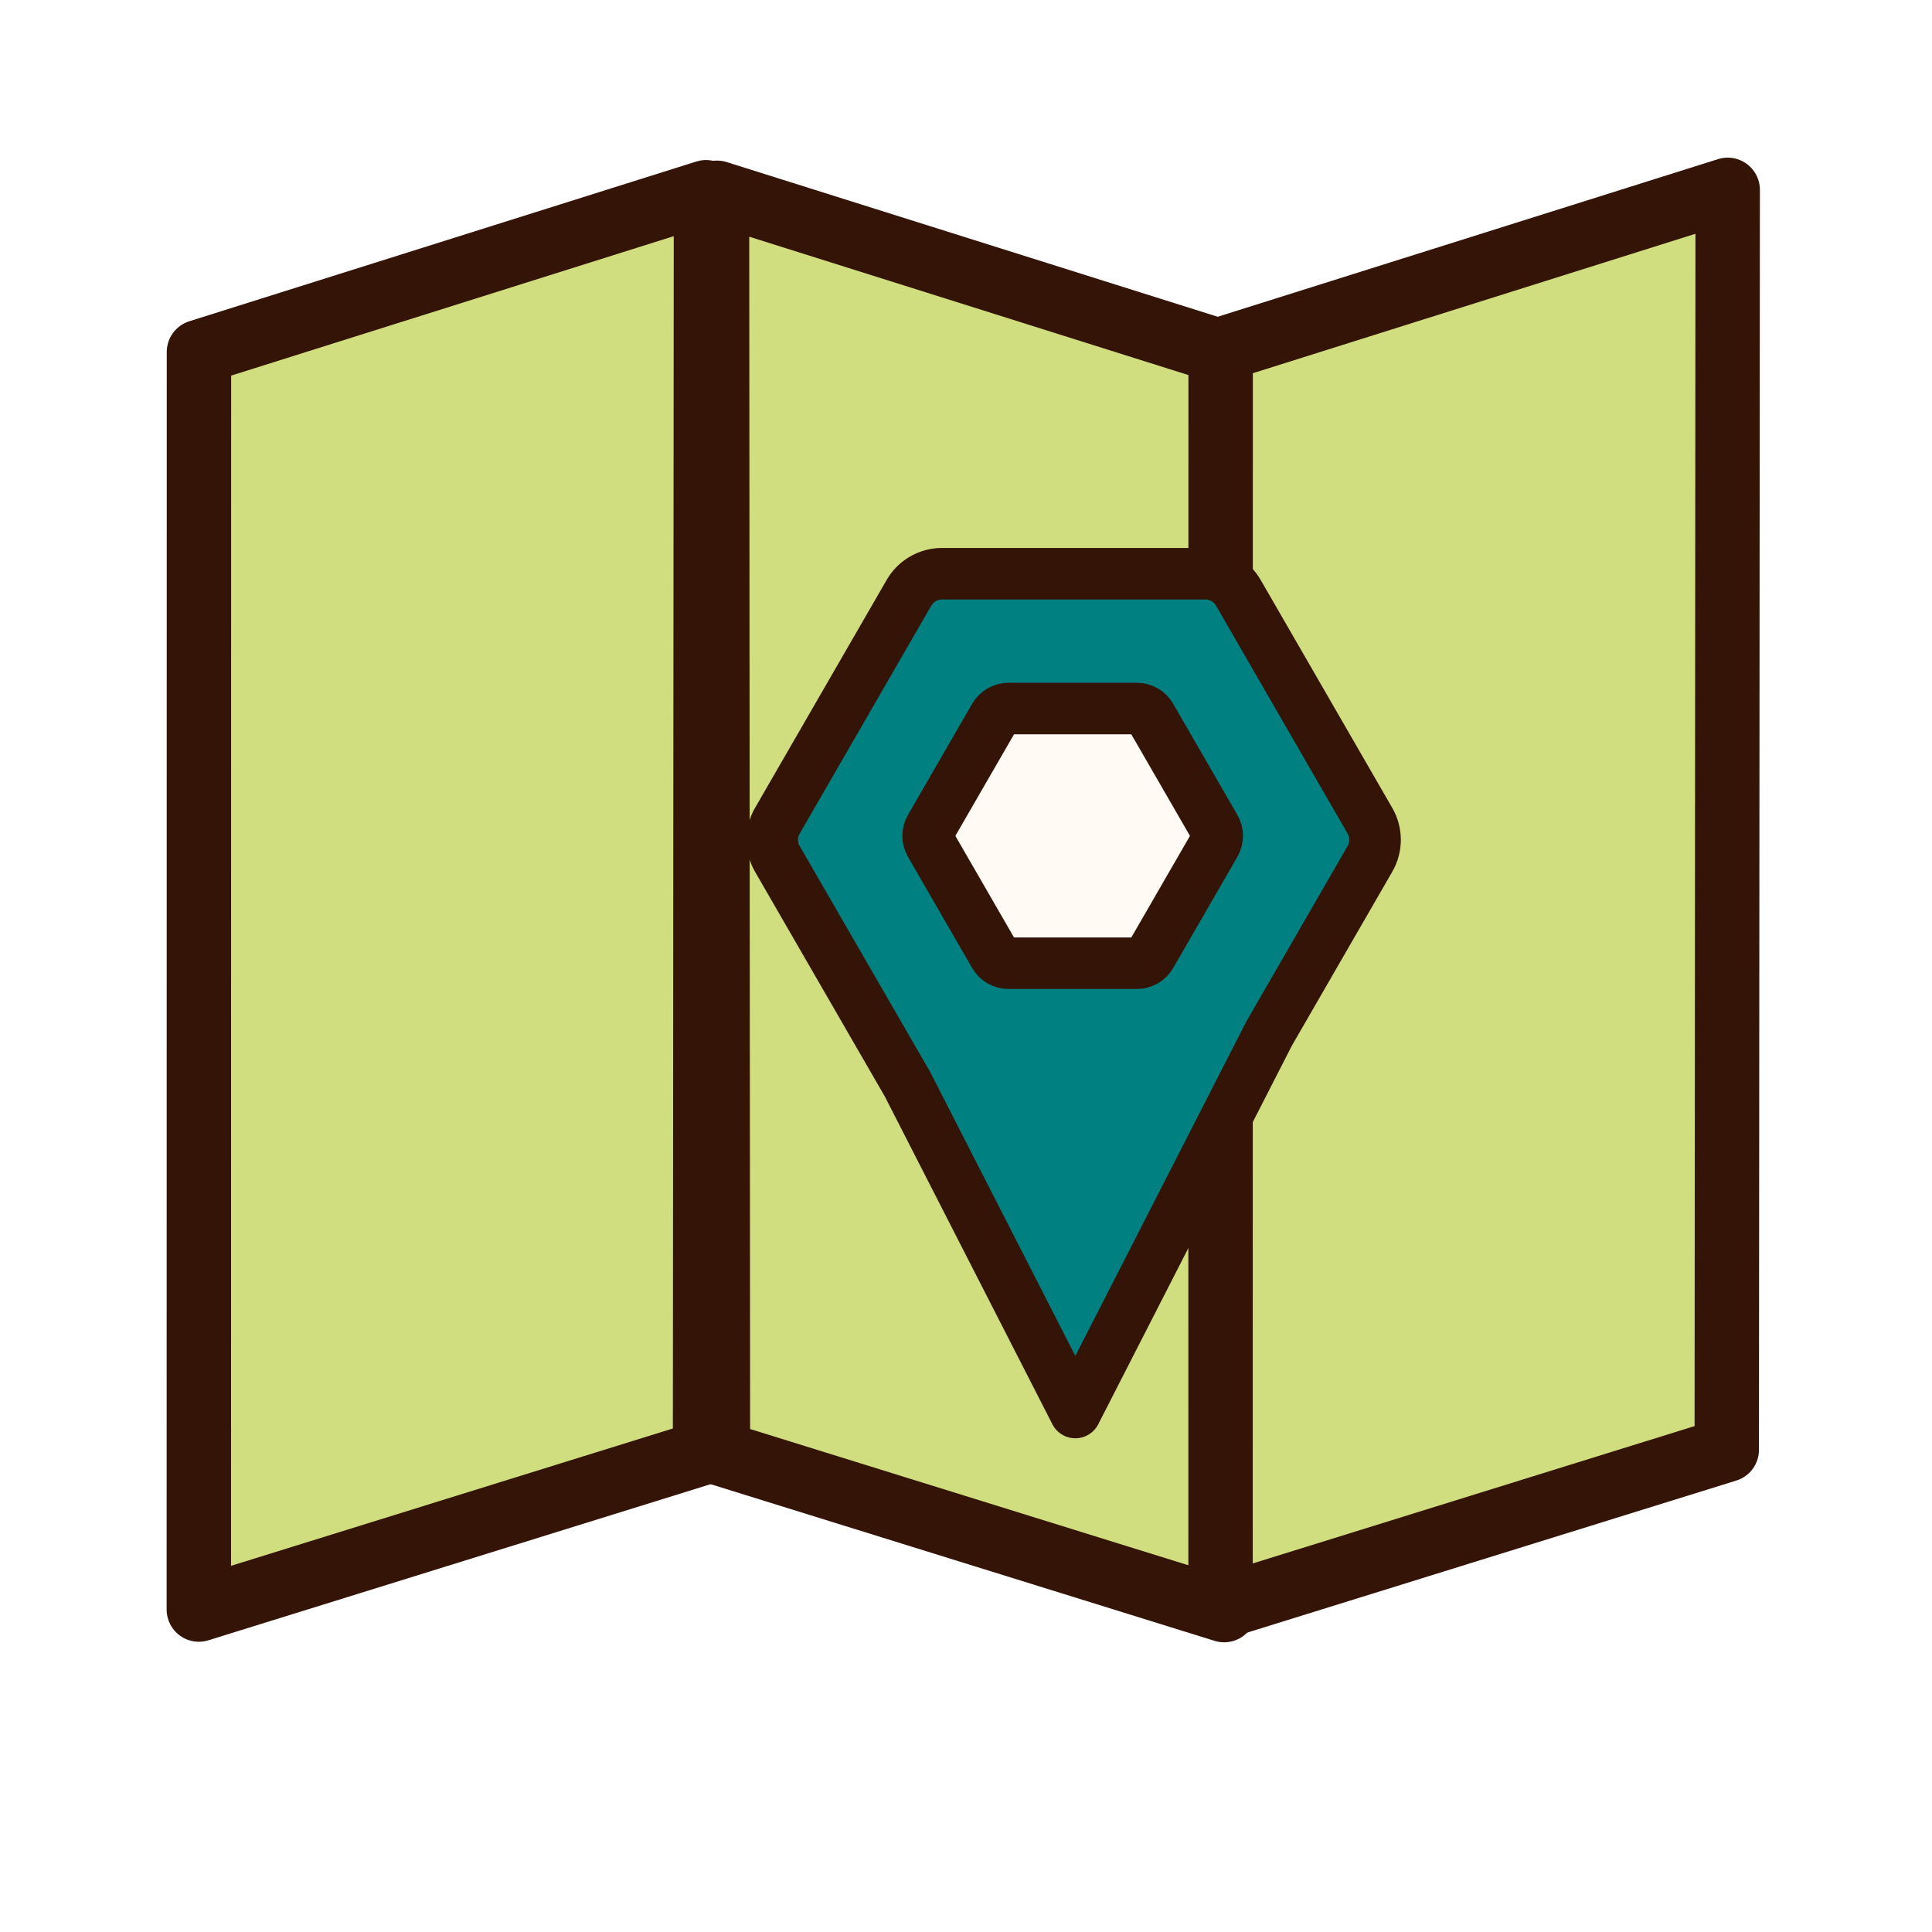
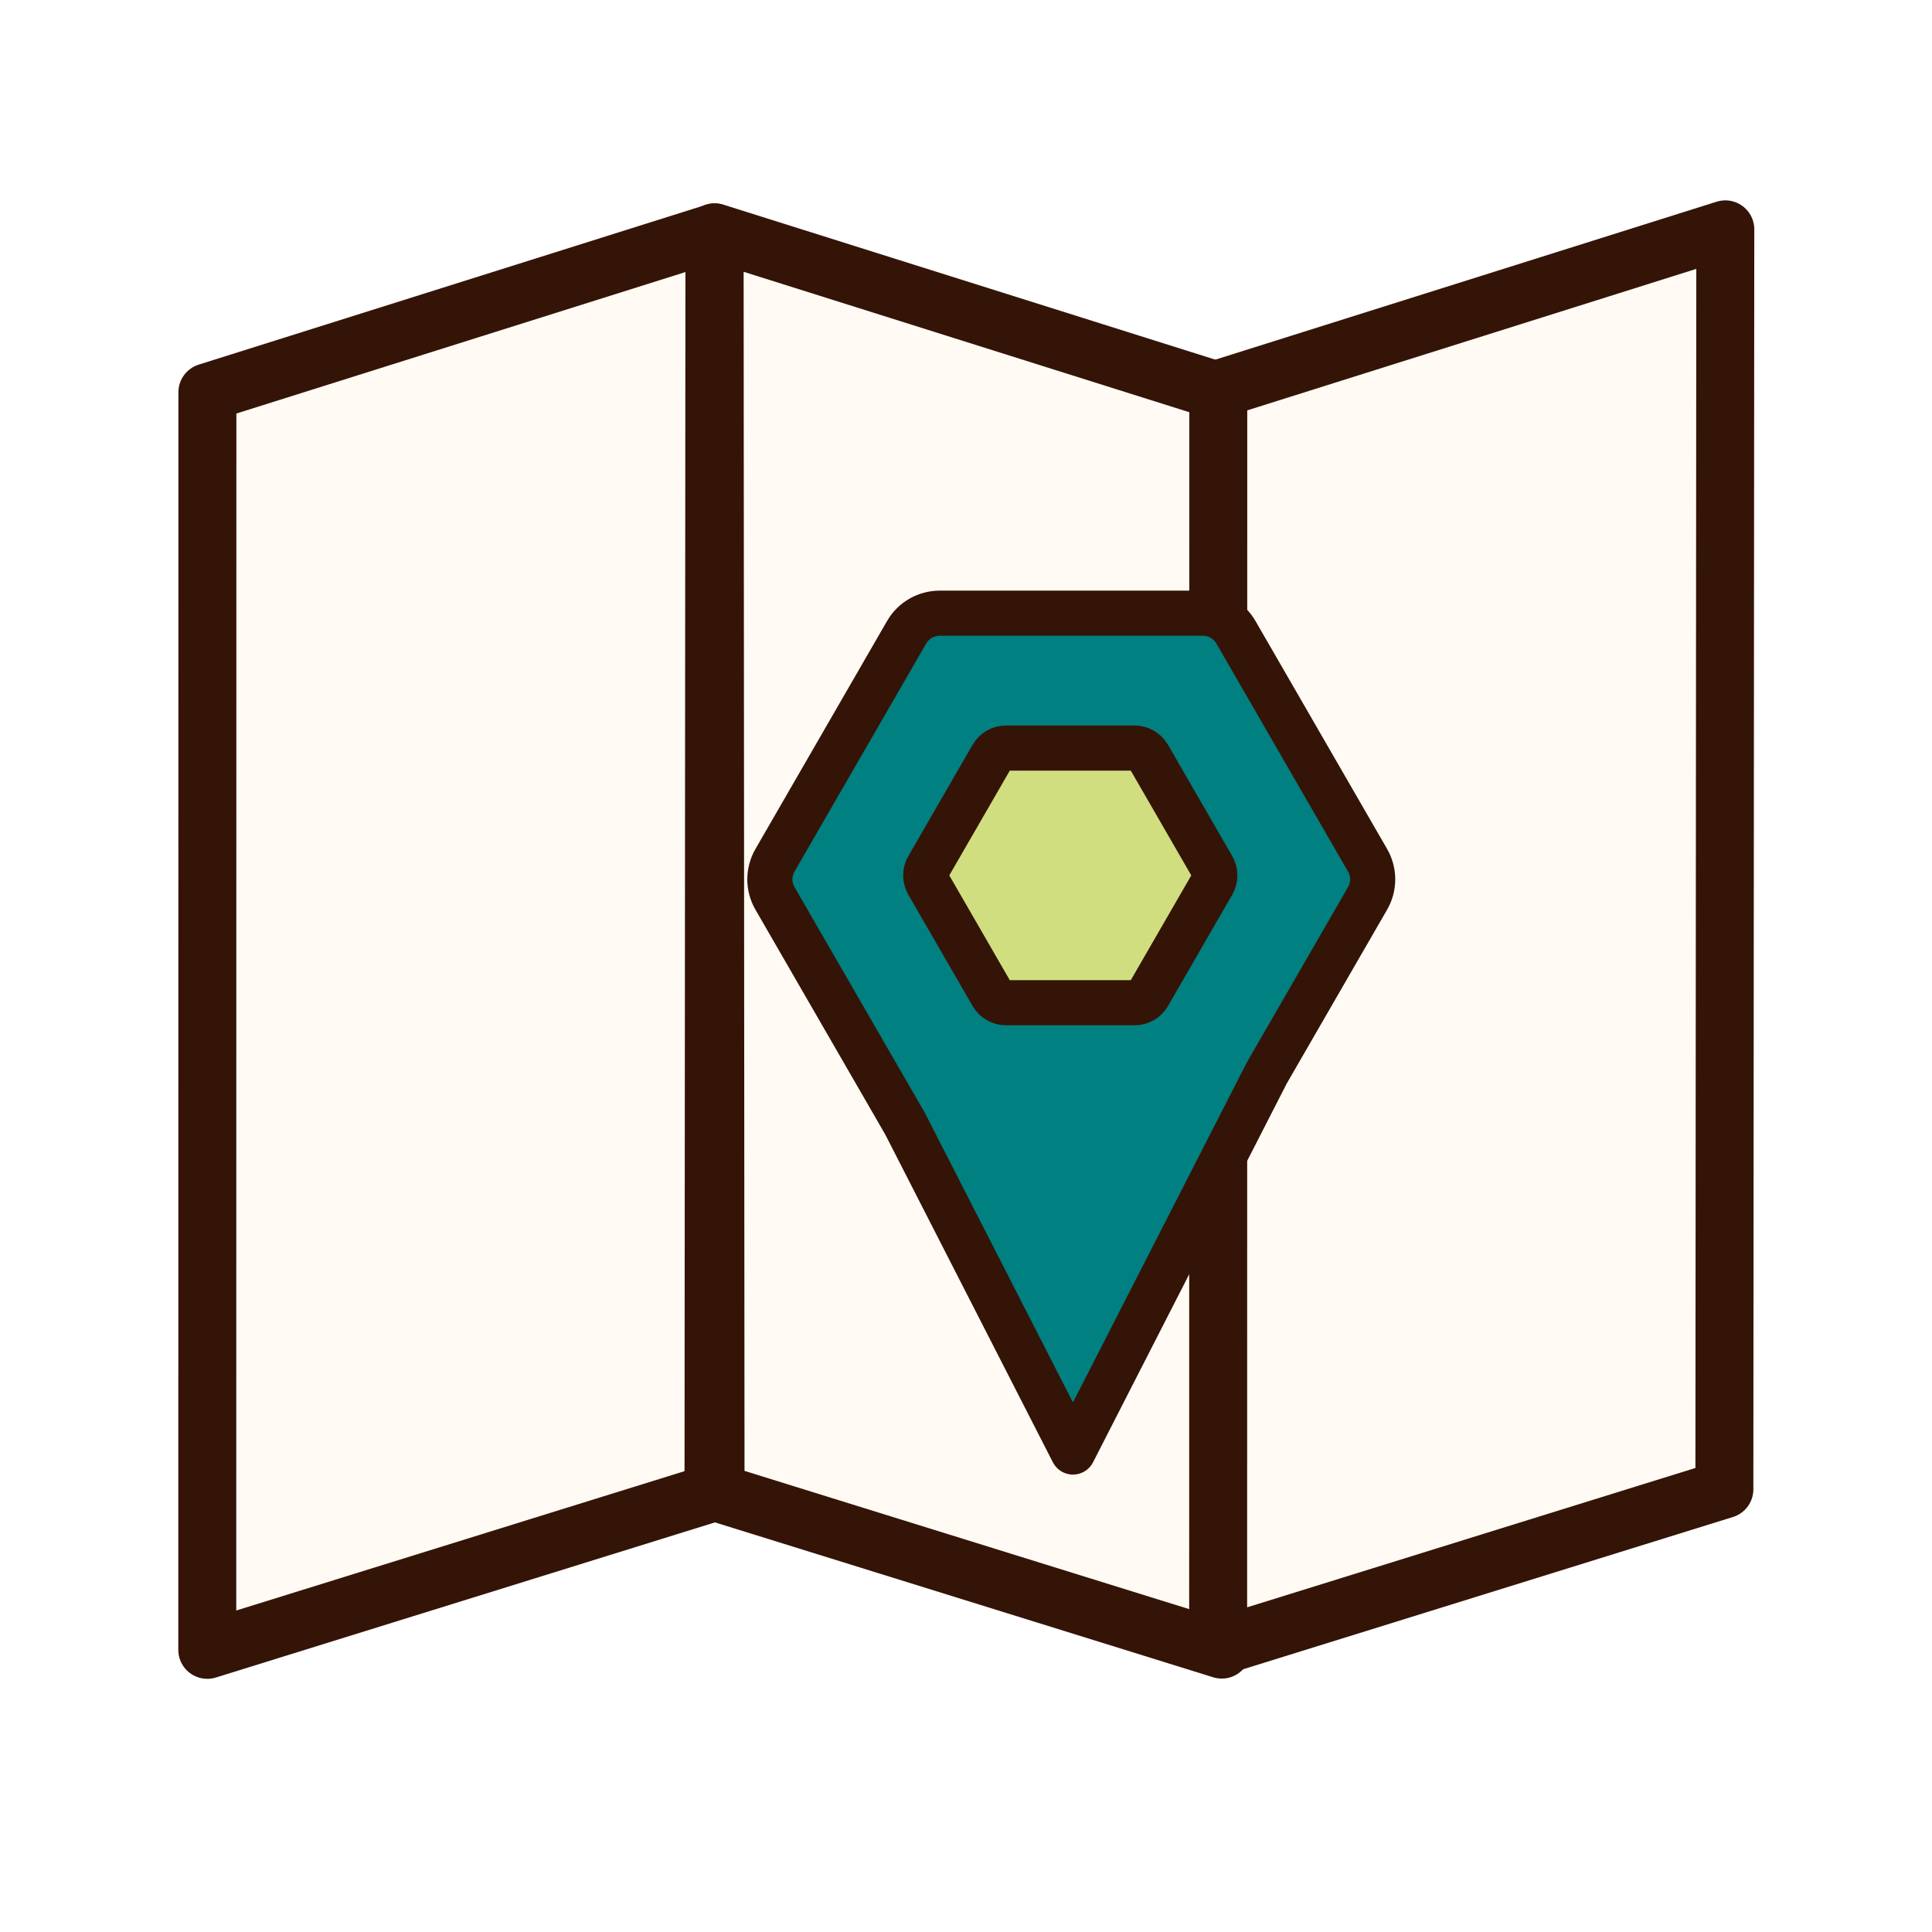
- <svg xmlns="http://www.w3.org/2000/svg" width="100%" height="100%" viewBox="0 0 60 60" version="1.1" xml:space="preserve" style="fill-rule:evenodd;clip-rule:evenodd;stroke-linecap:round;stroke-linejoin:round;stroke-miterlimit:1.5;">
-   <g id="profile-icon">
-     </g>
-   <g id="quiz-icon">
-     </g>
-   <g id="codeword-icon">
-     </g>
-   <g id="map-icon">
-     </g>
-   <g id="home-icon">
-     <rect x="0" y="0" width="60" height="60" style="fill:none;" />
-     <path d="M21.925,5.97L21.896,45.099L6.175,49.986L6.179,10.931L21.925,5.97Z" style="fill:rgb(209,222,127);stroke:rgb(52,20,7);stroke-width:2px;" />
-     <path d="M22.267,5.987L22.296,45.116L38.017,50.003L38.014,10.948L22.267,5.987Z" style="fill:rgb(209,222,127);stroke:rgb(52,20,7);stroke-width:2px;" />
-     <path d="M53.655,5.896L53.626,45.025L37.905,49.912L37.908,10.857L53.655,5.896Z" style="fill:rgb(209,222,127);stroke:rgb(52,20,7);stroke-width:2px;" />
-     <path id="sign-hex" d="M28.184,33.674L24.141,26.673C23.93,26.307 23.93,25.856 24.141,25.49L28.23,18.408C28.441,18.042 28.832,17.817 29.255,17.817L37.432,17.817C37.855,17.817 38.245,18.042 38.457,18.408L42.545,25.49C42.757,25.856 42.757,26.307 42.545,26.673L39.417,32.092L33.395,43.867L28.184,33.674Z" style="fill:rgb(0,128,129);stroke:rgb(52,20,7);stroke-width:1.6px;" />
-     <path id="sign-hex1" d="M37.735,25.709C37.824,25.864 37.824,26.055 37.735,26.209C37.324,26.921 36.151,28.952 35.74,29.664C35.651,29.819 35.486,29.914 35.307,29.914C34.486,29.914 32.14,29.914 31.318,29.914C31.139,29.914 30.974,29.819 30.885,29.664C30.474,28.952 29.301,26.921 28.89,26.209C28.801,26.055 28.801,25.864 28.89,25.709C29.301,24.998 30.474,22.966 30.885,22.255C30.974,22.1 31.139,22.005 31.318,22.005C32.14,22.005 34.486,22.005 35.307,22.005C35.486,22.005 35.651,22.1 35.74,22.255C36.151,22.966 37.324,24.998 37.735,25.709Z" style="fill:rgb(255,251,244);stroke:rgb(52,20,7);stroke-width:1.6px;" />
-   </g>
+ <svg xmlns="http://www.w3.org/2000/svg" width="100%" height="100%" viewBox="0 0 125 125" version="1.1" xml:space="preserve" style="fill-rule:evenodd;clip-rule:evenodd;stroke-linecap:round;stroke-linejoin:round;stroke-miterlimit:1.5;">
+   <g id="profile-icon" />
+   <g id="quiz-icon" />
+   <g id="codeword-icon" />
+   <g id="map-icon" />
+   <g id="home-icon" />
+   <rect x="0" y="0" width="125" height="125" style="fill:none;" />
+   <path d="M46.224,15.045l-0.061,81.519l-32.752,10.181l0.007,-81.365l32.806,-10.335Z" style="fill:#fffbf4;stroke:#341407;stroke-width:3.75px;" />
+   <path d="M46.236,15.028l0.06,81.519l32.753,10.182l-0.008,-81.365l-32.805,-10.336Z" style="fill:#fffbf4;stroke:#341407;stroke-width:3.75px;" />
+   <path d="M111.627,14.839l-0.06,81.519l-32.753,10.182l0.008,-81.365l32.805,-10.336Z" style="fill:#fffbf4;stroke:#341407;stroke-width:3.75px;" />
+   <path id="sign-hex" d="M58.562,72.711l-8.421,-14.586c-0.441,-0.762 -0.441,-1.702 -0,-2.465l8.517,-14.753c0.441,-0.763 1.255,-1.233 2.135,-1.233l17.036,0c0.881,0 1.694,0.47 2.135,1.233l8.518,14.753c0.44,0.763 0.44,1.703 -0,2.465l-6.518,11.29l-12.544,24.53l-10.858,-21.234Z" style="fill:#008081;stroke:#341407;stroke-width:2.92px;" />
+   <path id="sign-hex1" d="M78.46,56.117c0.186,0.323 0.186,0.72 0,1.042c-0.856,1.483 -3.299,5.715 -4.155,7.198c-0.186,0.322 -0.53,0.52 -0.902,0.52c-1.712,0 -6.599,0 -8.311,0c-0.372,0 -0.716,-0.198 -0.902,-0.52c-0.856,-1.483 -3.3,-5.715 -4.156,-7.198c-0.186,-0.322 -0.186,-0.719 0,-1.042c0.856,-1.482 3.3,-5.714 4.156,-7.197c0.186,-0.322 0.53,-0.521 0.902,-0.521c1.712,0 6.599,0 8.311,0c0.372,0 0.716,0.199 0.902,0.521c0.856,1.483 3.299,5.715 4.155,7.197Z" style="fill:#d1de7f;stroke:#341407;stroke-width:2.92px;" />
</svg>
